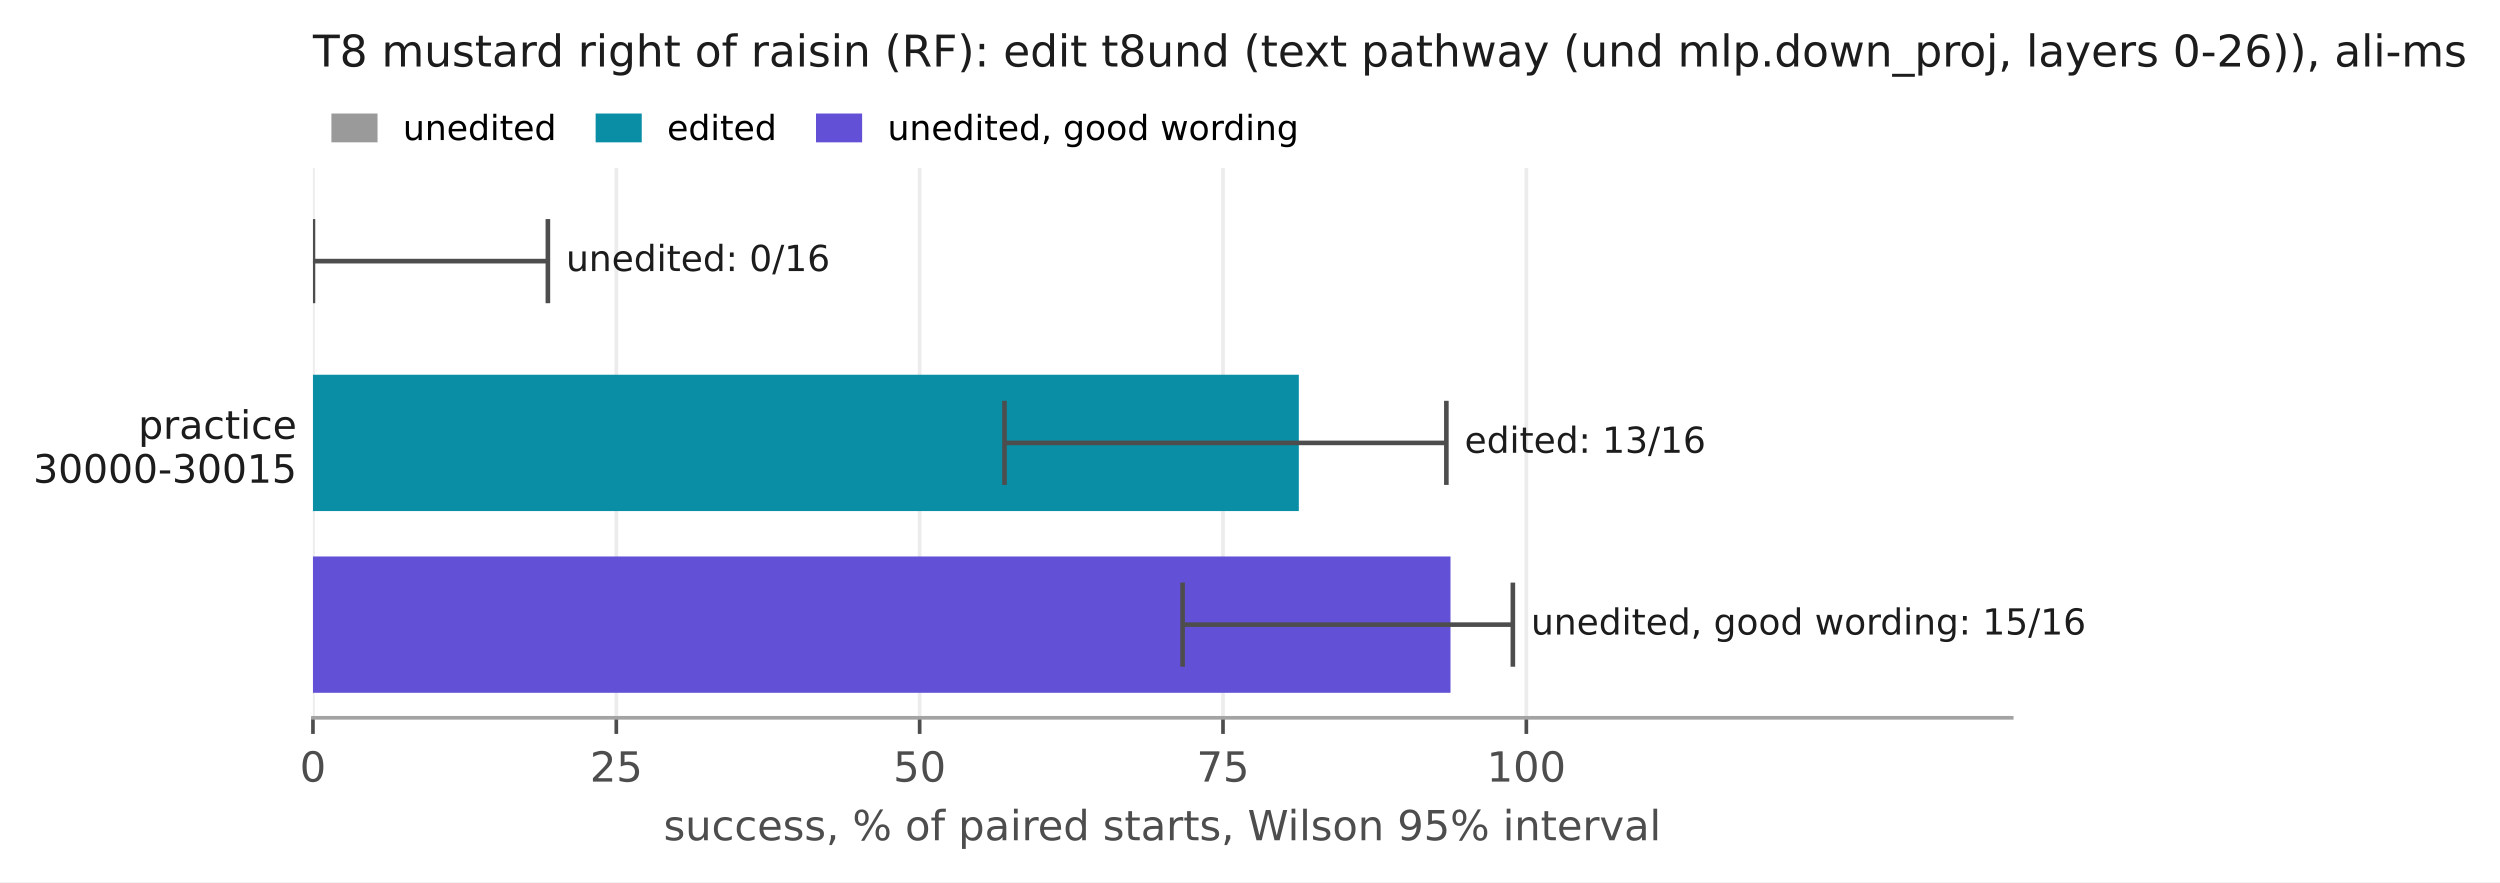
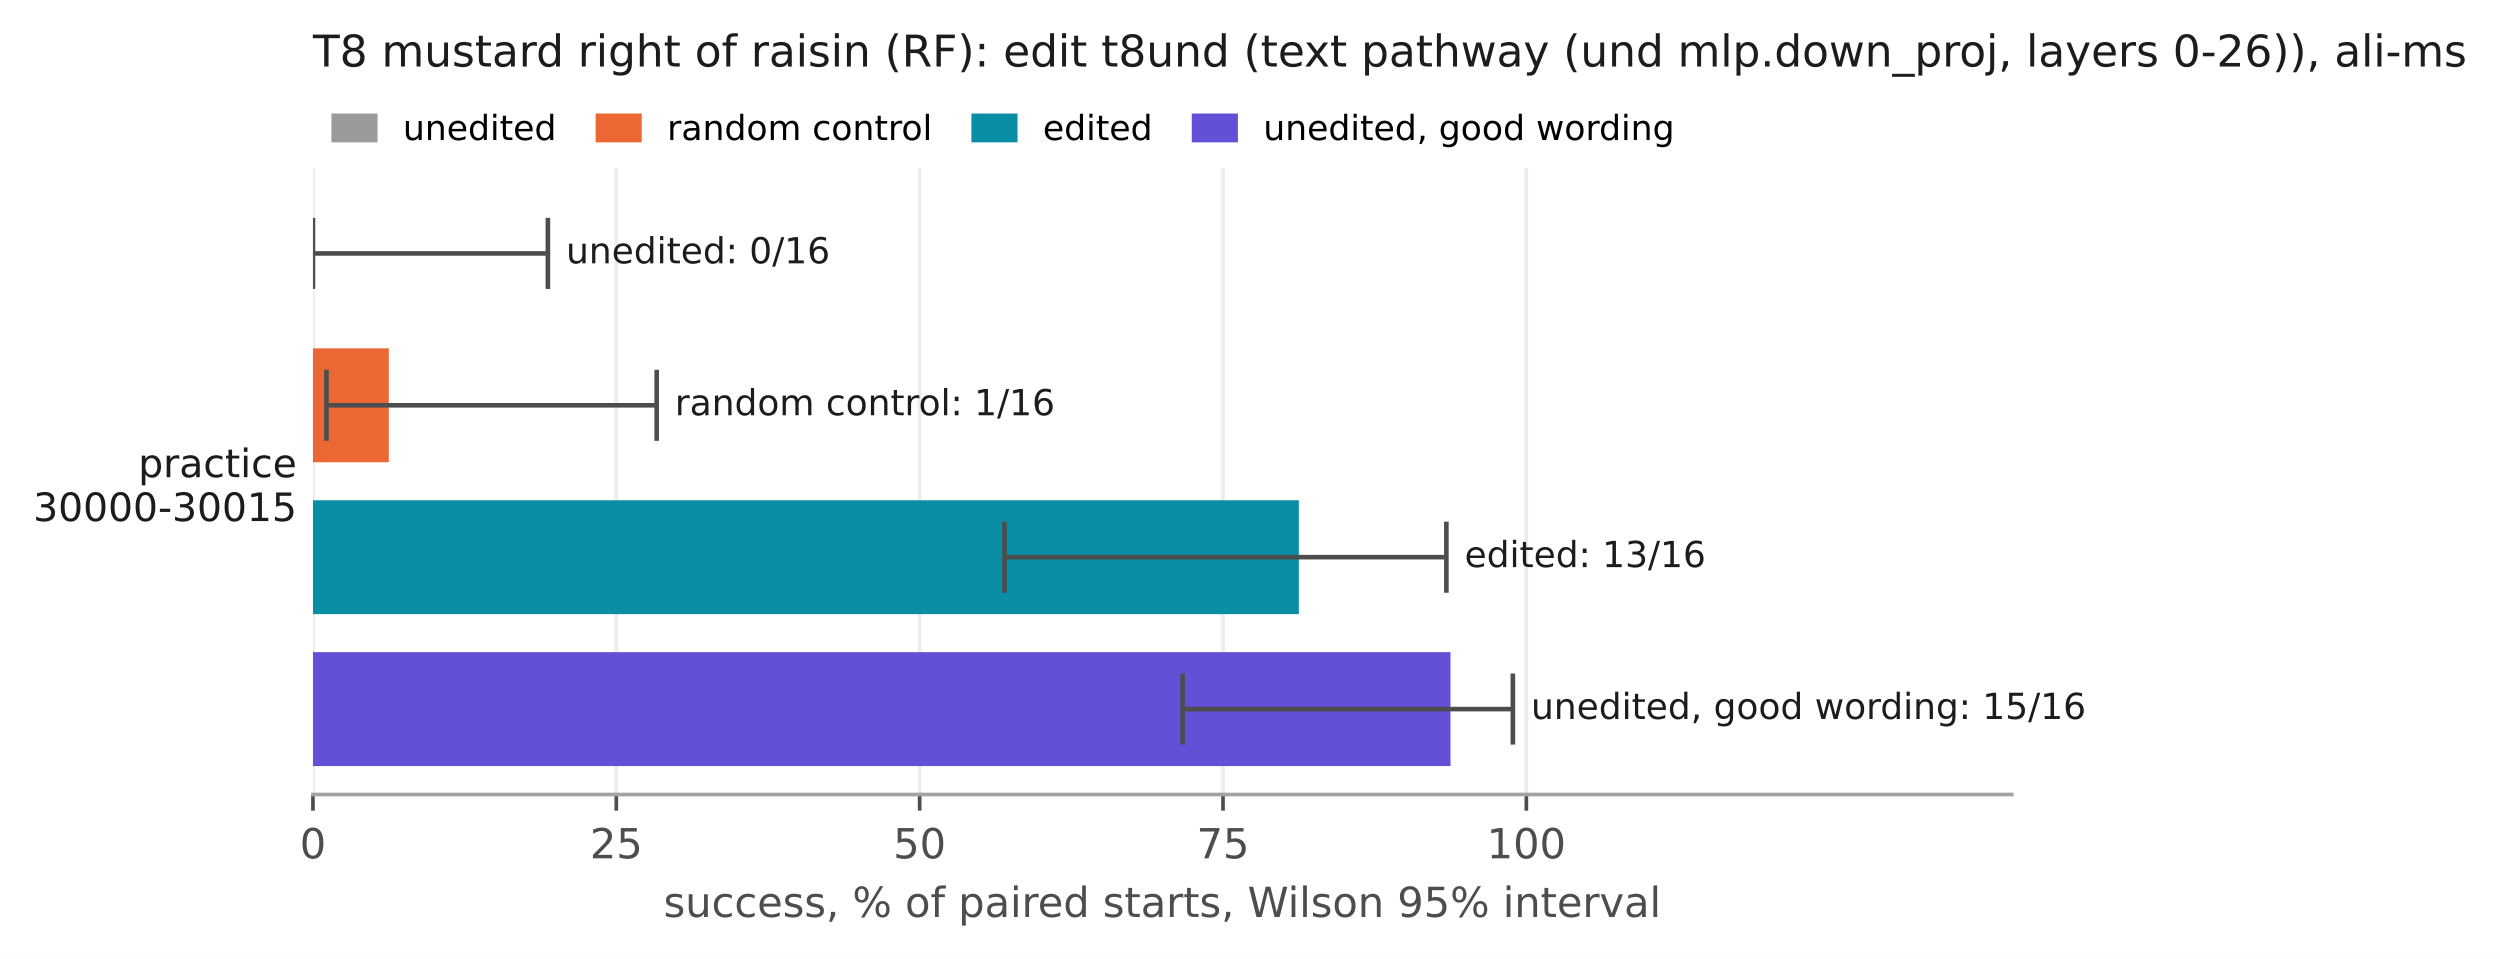
- <svg xmlns="http://www.w3.org/2000/svg" xmlns:xlink="http://www.w3.org/1999/xlink" width="541.989pt" height="191.235pt" viewBox="0 0 541.989 191.235" version="1.1">
+ <svg xmlns="http://www.w3.org/2000/svg" xmlns:xlink="http://www.w3.org/1999/xlink" width="541.989pt" height="207.867pt" viewBox="0 0 541.989 207.867" version="1.1">
  <defs>
    <style type="text/css">*{stroke-linejoin: round; stroke-linecap: butt}</style>
  </defs>
  <g id="figure_1">
    <g id="patch_1">
-       <path d="M 0 191.235  L 541.989 191.235  L 541.989 0  L 0 0  z " style="fill: #ffffff" />
+       <path d="M 0 207.867  L 541.989 207.867  L 541.989 0  L 0 0  z " style="fill: #ffffff" />
    </g>
    <g id="axes_1">
      <g id="patch_2">
-         <path d="M 67.848 155.615  L 436.128 155.615  L 436.128 36.419  L 67.848 36.419  z " style="fill: #ffffff" />
+         <path d="M 67.848 172.247  L 436.128 172.247  L 436.128 36.419  L 67.848 36.419  z " style="fill: #ffffff" />
      </g>
      <g id="matplotlib.axis_1">
        <g id="xtick_1">
          <g id="line2d_1">
-             <path d="M 67.848 155.615  L 67.848 36.419  " clip-path="url(#p7aaccaa715)" style="fill: none; stroke: #ececec; stroke-width: 0.8; stroke-linecap: square" />
+             <path d="M 67.848 172.247  L 67.848 36.419  " clip-path="url(#p63f17b94e6)" style="fill: none; stroke: #ececec; stroke-width: 0.8; stroke-linecap: square" />
          </g>
          <g id="line2d_2">
            <defs>
-               <path id="m5e61a79d53" d="M 0 0  L 0 3.5  " style="stroke: #4d4d4d; stroke-width: 0.8" />
+               <path id="m55bc566784" d="M 0 0  L 0 3.5  " style="stroke: #4d4d4d; stroke-width: 0.8" />
            </defs>
            <g>
-               <use xlink:href="#m5e61a79d53" x="67.848" y="155.615" style="fill: #4d4d4d; stroke: #4d4d4d; stroke-width: 0.8" />
+               <use xlink:href="#m55bc566784" x="67.848" y="172.247" style="fill: #4d4d4d; stroke: #4d4d4d; stroke-width: 0.8" />
            </g>
          </g>
          <g id="text_1">
-             <text style="font-size: 9px; font-family: 'DejaVu Sans'; text-anchor: middle; fill: #4d4d4d" x="67.848" y="169.453" transform="rotate(-0 67.84789 169.4531)">0</text>
+             <text style="font-size: 9px; font-family: 'DejaVu Sans'; text-anchor: middle; fill: #4d4d4d" x="67.848" y="186.085" transform="rotate(-0 67.84789 186.0851)">0</text>
          </g>
        </g>
        <g id="xtick_2">
          <g id="line2d_3">
-             <path d="M 133.612 155.615  L 133.612 36.419  " clip-path="url(#p7aaccaa715)" style="fill: none; stroke: #ececec; stroke-width: 0.8; stroke-linecap: square" />
+             <path d="M 133.612 172.247  L 133.612 36.419  " clip-path="url(#p63f17b94e6)" style="fill: none; stroke: #ececec; stroke-width: 0.8; stroke-linecap: square" />
          </g>
          <g id="line2d_4">
            <g>
-               <use xlink:href="#m5e61a79d53" x="133.612" y="155.615" style="fill: #4d4d4d; stroke: #4d4d4d; stroke-width: 0.8" />
+               <use xlink:href="#m55bc566784" x="133.612" y="172.247" style="fill: #4d4d4d; stroke: #4d4d4d; stroke-width: 0.8" />
            </g>
          </g>
          <g id="text_2">
-             <text style="font-size: 9px; font-family: 'DejaVu Sans'; text-anchor: middle; fill: #4d4d4d" x="133.612" y="169.453" transform="rotate(-0 133.6122 169.4531)">25</text>
+             <text style="font-size: 9px; font-family: 'DejaVu Sans'; text-anchor: middle; fill: #4d4d4d" x="133.612" y="186.085" transform="rotate(-0 133.6122 186.0851)">25</text>
          </g>
        </g>
        <g id="xtick_3">
          <g id="line2d_5">
-             <path d="M 199.376 155.615  L 199.376 36.419  " clip-path="url(#p7aaccaa715)" style="fill: none; stroke: #ececec; stroke-width: 0.8; stroke-linecap: square" />
+             <path d="M 199.376 172.247  L 199.376 36.419  " clip-path="url(#p63f17b94e6)" style="fill: none; stroke: #ececec; stroke-width: 0.8; stroke-linecap: square" />
          </g>
          <g id="line2d_6">
            <g>
-               <use xlink:href="#m5e61a79d53" x="199.376" y="155.615" style="fill: #4d4d4d; stroke: #4d4d4d; stroke-width: 0.8" />
+               <use xlink:href="#m55bc566784" x="199.376" y="172.247" style="fill: #4d4d4d; stroke: #4d4d4d; stroke-width: 0.8" />
            </g>
          </g>
          <g id="text_3">
-             <text style="font-size: 9px; font-family: 'DejaVu Sans'; text-anchor: middle; fill: #4d4d4d" x="199.376" y="169.453" transform="rotate(-0 199.3765 169.4531)">50</text>
+             <text style="font-size: 9px; font-family: 'DejaVu Sans'; text-anchor: middle; fill: #4d4d4d" x="199.376" y="186.085" transform="rotate(-0 199.3765 186.0851)">50</text>
          </g>
        </g>
        <g id="xtick_4">
          <g id="line2d_7">
-             <path d="M 265.141 155.615  L 265.141 36.419  " clip-path="url(#p7aaccaa715)" style="fill: none; stroke: #ececec; stroke-width: 0.8; stroke-linecap: square" />
+             <path d="M 265.141 172.247  L 265.141 36.419  " clip-path="url(#p63f17b94e6)" style="fill: none; stroke: #ececec; stroke-width: 0.8; stroke-linecap: square" />
          </g>
          <g id="line2d_8">
            <g>
-               <use xlink:href="#m5e61a79d53" x="265.141" y="155.615" style="fill: #4d4d4d; stroke: #4d4d4d; stroke-width: 0.8" />
+               <use xlink:href="#m55bc566784" x="265.141" y="172.247" style="fill: #4d4d4d; stroke: #4d4d4d; stroke-width: 0.8" />
            </g>
          </g>
          <g id="text_4">
-             <text style="font-size: 9px; font-family: 'DejaVu Sans'; text-anchor: middle; fill: #4d4d4d" x="265.141" y="169.453" transform="rotate(-0 265.1407 169.4531)">75</text>
+             <text style="font-size: 9px; font-family: 'DejaVu Sans'; text-anchor: middle; fill: #4d4d4d" x="265.141" y="186.085" transform="rotate(-0 265.1407 186.0851)">75</text>
          </g>
        </g>
        <g id="xtick_5">
          <g id="line2d_9">
-             <path d="M 330.905 155.615  L 330.905 36.419  " clip-path="url(#p7aaccaa715)" style="fill: none; stroke: #ececec; stroke-width: 0.8; stroke-linecap: square" />
+             <path d="M 330.905 172.247  L 330.905 36.419  " clip-path="url(#p63f17b94e6)" style="fill: none; stroke: #ececec; stroke-width: 0.8; stroke-linecap: square" />
          </g>
          <g id="line2d_10">
            <g>
-               <use xlink:href="#m5e61a79d53" x="330.905" y="155.615" style="fill: #4d4d4d; stroke: #4d4d4d; stroke-width: 0.8" />
+               <use xlink:href="#m55bc566784" x="330.905" y="172.247" style="fill: #4d4d4d; stroke: #4d4d4d; stroke-width: 0.8" />
            </g>
          </g>
          <g id="text_5">
-             <text style="font-size: 9px; font-family: 'DejaVu Sans'; text-anchor: middle; fill: #4d4d4d" x="330.905" y="169.453" transform="rotate(-0 330.905 169.4531)">100</text>
+             <text style="font-size: 9px; font-family: 'DejaVu Sans'; text-anchor: middle; fill: #4d4d4d" x="330.905" y="186.085" transform="rotate(-0 330.905 186.0851)">100</text>
          </g>
        </g>
        <g id="text_6">
-           <text style="font-size: 9px; font-family: 'DejaVu Sans'; text-anchor: middle; fill: #4d4d4d" x="251.988" y="182.163" transform="rotate(-0 251.9879 182.1634)">success, % of paired starts, Wilson 95% interval</text>
+           <text style="font-size: 9px; font-family: 'DejaVu Sans'; text-anchor: middle; fill: #4d4d4d" x="251.988" y="198.795" transform="rotate(-0 251.9879 198.7954)">success, % of paired starts, Wilson 95% interval</text>
        </g>
      </g>
      <g id="matplotlib.axis_2">
        <g id="ytick_1">
          <g id="line2d_11" />
          <g id="text_7">
-             <text style="font-size: 8.5px; font-family: 'DejaVu Sans'; fill: #1c1c1c" transform="translate(29.97734 95.13265)">practice</text>
-             <text style="font-size: 8.5px; font-family: 'DejaVu Sans'; fill: #1c1c1c" transform="translate(7.2 104.6508)">30000-30015</text>
+             <text style="font-size: 8.5px; font-family: 'DejaVu Sans'; fill: #1c1c1c" transform="translate(29.97734 103.4486)">practice</text>
+             <text style="font-size: 8.5px; font-family: 'DejaVu Sans'; fill: #1c1c1c" transform="translate(7.2 112.9668)">30000-30015</text>
          </g>
        </g>
      </g>
      <g id="patch_3">
-         <path d="M 67.848 150.197  L 314.464 150.197  L 314.464 120.644  L 67.848 120.644  z " clip-path="url(#p7aaccaa715)" style="fill: #6250d6" />
+         <path d="M 67.848 166.073  L 314.464 166.073  L 314.464 141.377  L 67.848 141.377  z " clip-path="url(#p63f17b94e6)" style="fill: #6250d6" />
      </g>
      <g id="patch_4">
-         <path d="M 67.848 110.793  L 281.582 110.793  L 281.582 81.24  L 67.848 81.24  z " clip-path="url(#p7aaccaa715)" style="fill: #0a8ea6" />
+         <path d="M 67.848 133.145  L 281.582 133.145  L 281.582 108.449  L 67.848 108.449  z " clip-path="url(#p63f17b94e6)" style="fill: #0a8ea6" />
      </g>
      <g id="patch_5">
-         <path d="M 67.848 71.389  L 67.848 71.389  L 67.848 41.837  L 67.848 41.837  z " clip-path="url(#p7aaccaa715)" style="fill: #9a9a9a" />
+         <path d="M 67.848 100.217  L 84.289 100.217  L 84.289 75.521  L 67.848 75.521  z " clip-path="url(#p63f17b94e6)" style="fill: #eb6834" />
      </g>
      <g id="patch_6">
-         <path d="M 67.848 155.615  L 436.128 155.615  " style="fill: none; stroke: #a3a3a3; stroke-width: 0.8; stroke-linejoin: miter; stroke-linecap: square" />
+         <path d="M 67.848 67.289  L 67.848 67.289  L 67.848 42.593  L 67.848 42.593  z " clip-path="url(#p63f17b94e6)" style="fill: #9a9a9a" />
+       </g>
+       <g id="patch_7">
+         <path d="M 67.848 172.247  L 436.128 172.247  " style="fill: none; stroke: #a3a3a3; stroke-width: 0.8; stroke-linejoin: miter; stroke-linecap: square" />
      </g>
      <g id="line2d_12">
-         <path d="M 256.384 135.42  L 327.98 135.42  " clip-path="url(#p7aaccaa715)" style="fill: none; stroke: #4d4d4d" />
+         <path d="M 256.384 153.725  L 327.98 153.725  " clip-path="url(#p63f17b94e6)" style="fill: none; stroke: #4d4d4d" />
      </g>
      <g id="line2d_13">
-         <path d="M 256.384 144.04  L 256.384 126.801  " clip-path="url(#p7aaccaa715)" style="fill: none; stroke: #4d4d4d; stroke-linecap: square" />
+         <path d="M 256.384 160.928  L 256.384 146.522  " clip-path="url(#p63f17b94e6)" style="fill: none; stroke: #4d4d4d; stroke-linecap: square" />
      </g>
      <g id="line2d_14">
-         <path d="M 327.98 144.04  L 327.98 126.801  " clip-path="url(#p7aaccaa715)" style="fill: none; stroke: #4d4d4d; stroke-linecap: square" />
+         <path d="M 327.98 160.928  L 327.98 146.522  " clip-path="url(#p63f17b94e6)" style="fill: none; stroke: #4d4d4d; stroke-linecap: square" />
      </g>
      <g id="text_8">
-         <text style="font-size: 7.8px; font-family: 'DejaVu Sans'; text-anchor: start; fill: #1c1c1c" x="331.926" y="137.572" transform="rotate(-0 331.9259 137.5725)">unedited, good wording: 15/16</text>
+         <text style="font-size: 7.8px; font-family: 'DejaVu Sans'; text-anchor: start; fill: #1c1c1c" x="331.926" y="155.877" transform="rotate(-0 331.9259 155.8768)">unedited, good wording: 15/16</text>
      </g>
      <g id="line2d_15">
-         <path d="M 217.767 96.017  L 313.565 96.017  " clip-path="url(#p7aaccaa715)" style="fill: none; stroke: #4d4d4d" />
+         <path d="M 217.767 120.797  L 313.565 120.797  " clip-path="url(#p63f17b94e6)" style="fill: none; stroke: #4d4d4d" />
      </g>
      <g id="line2d_16">
-         <path d="M 217.767 104.636  L 217.767 87.397  " clip-path="url(#p7aaccaa715)" style="fill: none; stroke: #4d4d4d; stroke-linecap: square" />
+         <path d="M 217.767 128  L 217.767 113.594  " clip-path="url(#p63f17b94e6)" style="fill: none; stroke: #4d4d4d; stroke-linecap: square" />
      </g>
      <g id="line2d_17">
-         <path d="M 313.565 104.636  L 313.565 87.397  " clip-path="url(#p7aaccaa715)" style="fill: none; stroke: #4d4d4d; stroke-linecap: square" />
+         <path d="M 313.565 128  L 313.565 113.594  " clip-path="url(#p63f17b94e6)" style="fill: none; stroke: #4d4d4d; stroke-linecap: square" />
      </g>
      <g id="text_9">
-         <text style="font-size: 7.8px; font-family: 'DejaVu Sans'; text-anchor: start; fill: #1c1c1c" x="317.511" y="98.169" transform="rotate(-0 317.5112 98.16883)">edited: 13/16</text>
+         <text style="font-size: 7.8px; font-family: 'DejaVu Sans'; text-anchor: start; fill: #1c1c1c" x="317.511" y="122.949" transform="rotate(-0 317.5112 122.9488)">edited: 13/16</text>
      </g>
      <g id="line2d_18">
-         <path d="M 67.848 56.613  L 118.778 56.613  " clip-path="url(#p7aaccaa715)" style="fill: none; stroke: #4d4d4d" />
+         <path d="M 70.773 87.869  L 142.369 87.869  " clip-path="url(#p63f17b94e6)" style="fill: none; stroke: #4d4d4d" />
      </g>
      <g id="line2d_19">
-         <path d="M 67.848 65.232  L 67.848 47.993  " clip-path="url(#p7aaccaa715)" style="fill: none; stroke: #4d4d4d; stroke-linecap: square" />
+         <path d="M 70.773 95.072  L 70.773 80.666  " clip-path="url(#p63f17b94e6)" style="fill: none; stroke: #4d4d4d; stroke-linecap: square" />
      </g>
      <g id="line2d_20">
-         <path d="M 118.778 65.232  L 118.778 47.993  " clip-path="url(#p7aaccaa715)" style="fill: none; stroke: #4d4d4d; stroke-linecap: square" />
+         <path d="M 142.369 95.072  L 142.369 80.666  " clip-path="url(#p63f17b94e6)" style="fill: none; stroke: #4d4d4d; stroke-linecap: square" />
      </g>
      <g id="text_10">
-         <text style="font-size: 7.8px; font-family: 'DejaVu Sans'; text-anchor: start; fill: #1c1c1c" x="122.724" y="58.765" transform="rotate(-0 122.7236 58.76519)">unedited: 0/16</text>
+         <text style="font-size: 7.8px; font-family: 'DejaVu Sans'; text-anchor: start; fill: #1c1c1c" x="146.315" y="90.021" transform="rotate(-0 146.3145 90.02083)">random control: 1/16</text>
+       </g>
+       <g id="line2d_21">
+         <path d="M 67.848 54.941  L 118.778 54.941  " clip-path="url(#p63f17b94e6)" style="fill: none; stroke: #4d4d4d" />
+       </g>
+       <g id="line2d_22">
+         <path d="M 67.848 62.144  L 67.848 47.738  " clip-path="url(#p63f17b94e6)" style="fill: none; stroke: #4d4d4d; stroke-linecap: square" />
+       </g>
+       <g id="line2d_23">
+         <path d="M 118.778 62.144  L 118.778 47.738  " clip-path="url(#p63f17b94e6)" style="fill: none; stroke: #4d4d4d; stroke-linecap: square" />
      </g>
      <g id="text_11">
+         <text style="font-size: 7.8px; font-family: 'DejaVu Sans'; text-anchor: start; fill: #1c1c1c" x="122.724" y="57.093" transform="rotate(-0 122.7236 57.09283)">unedited: 0/16</text>
+       </g>
+       <g id="text_12">
        <text style="font-size: 9.5px; font-family: 'DejaVu Sans'; text-anchor: start; fill: #1c1c1c" x="67.848" y="14.419" transform="rotate(-0 67.84789 14.41852)">T8 mustard right of raisin (RF): edit t8und (text pathway (und mlp.down_proj, layers 0-26)), ali-ms</text>
      </g>
      <g id="legend_1">
-         <g id="patch_7">
+         <g id="patch_8">
          <path d="M 72.348 30.359  L 81.348 30.359  L 81.348 25.109  L 72.348 25.109  z " style="fill: #9a9a9a; stroke: #9a9a9a; stroke-linejoin: miter" />
        </g>
-         <g id="text_12">
+         <g id="text_13">
          <text style="font-size: 7.5px; font-family: 'DejaVu Sans'; text-anchor: start" x="87.348" y="30.359" transform="rotate(-0 87.34789 30.35875)">unedited</text>
        </g>
-         <g id="patch_8">
-           <path d="M 129.63 30.359  L 138.63 30.359  L 138.63 25.109  L 129.63 25.109  z " style="fill: #0a8ea6; stroke: #0a8ea6; stroke-linejoin: miter" />
-         </g>
-         <g id="text_13">
-           <text style="font-size: 7.5px; font-family: 'DejaVu Sans'; text-anchor: start" x="144.63" y="30.359" transform="rotate(-0 144.6303 30.35875)">edited</text>
-         </g>
        <g id="patch_9">
-           <path d="M 177.406 30.359  L 186.406 30.359  L 186.406 25.109  L 177.406 25.109  z " style="fill: #6250d6; stroke: #6250d6; stroke-linejoin: miter" />
+           <path d="M 129.63 30.359  L 138.63 30.359  L 138.63 25.109  L 129.63 25.109  z " style="fill: #eb6834; stroke: #eb6834; stroke-linejoin: miter" />
        </g>
        <g id="text_14">
-           <text style="font-size: 7.5px; font-family: 'DejaVu Sans'; text-anchor: start" x="192.406" y="30.359" transform="rotate(-0 192.4065 30.35875)">unedited, good wording</text>
+           <text style="font-size: 7.5px; font-family: 'DejaVu Sans'; text-anchor: start" x="144.63" y="30.359" transform="rotate(-0 144.6303 30.35875)">random control</text>
+         </g>
+         <g id="patch_10">
+           <path d="M 211.096 30.359  L 220.096 30.359  L 220.096 25.109  L 211.096 25.109  z " style="fill: #0a8ea6; stroke: #0a8ea6; stroke-linejoin: miter" />
+         </g>
+         <g id="text_15">
+           <text style="font-size: 7.5px; font-family: 'DejaVu Sans'; text-anchor: start" x="226.096" y="30.359" transform="rotate(-0 226.0955 30.35875)">edited</text>
+         </g>
+         <g id="patch_11">
+           <path d="M 258.872 30.359  L 267.872 30.359  L 267.872 25.109  L 258.872 25.109  z " style="fill: #6250d6; stroke: #6250d6; stroke-linejoin: miter" />
+         </g>
+         <g id="text_16">
+           <text style="font-size: 7.5px; font-family: 'DejaVu Sans'; text-anchor: start" x="273.872" y="30.359" transform="rotate(-0 273.8717 30.35875)">unedited, good wording</text>
        </g>
      </g>
    </g>
  </g>
  <defs>
-     <clipPath id="p7aaccaa715">
-       <rect x="67.848" y="36.419" width="368.28" height="119.196" />
+     <clipPath id="p63f17b94e6">
+       <rect x="67.848" y="36.419" width="368.28" height="135.828" />
    </clipPath>
  </defs>
</svg>
